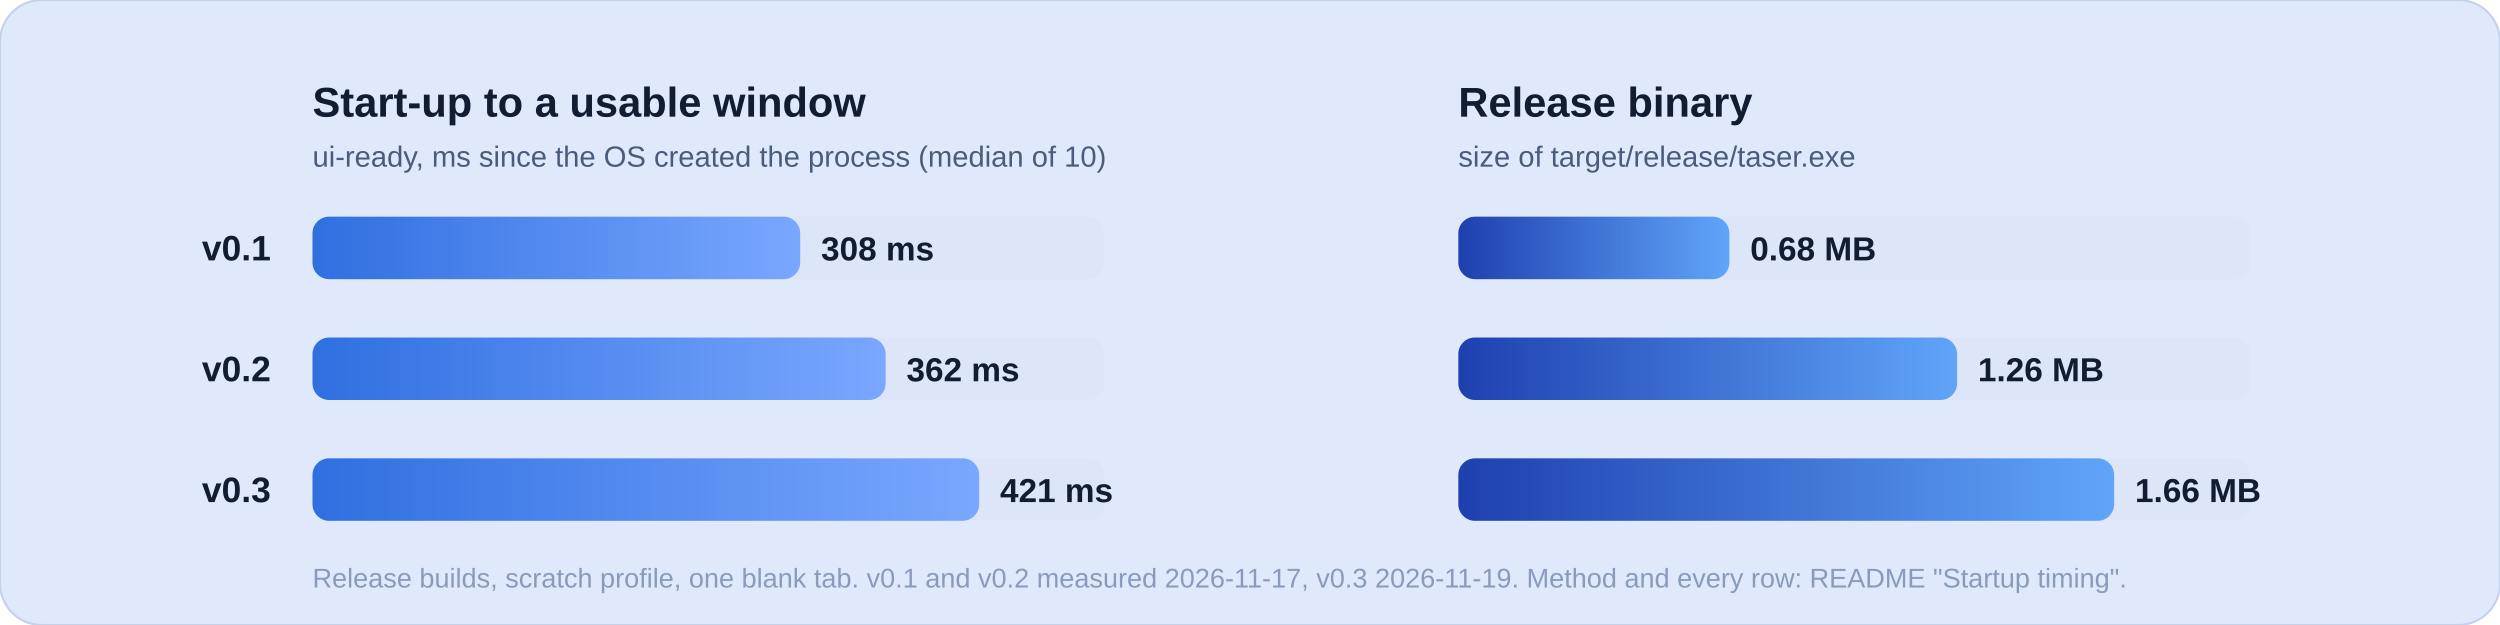
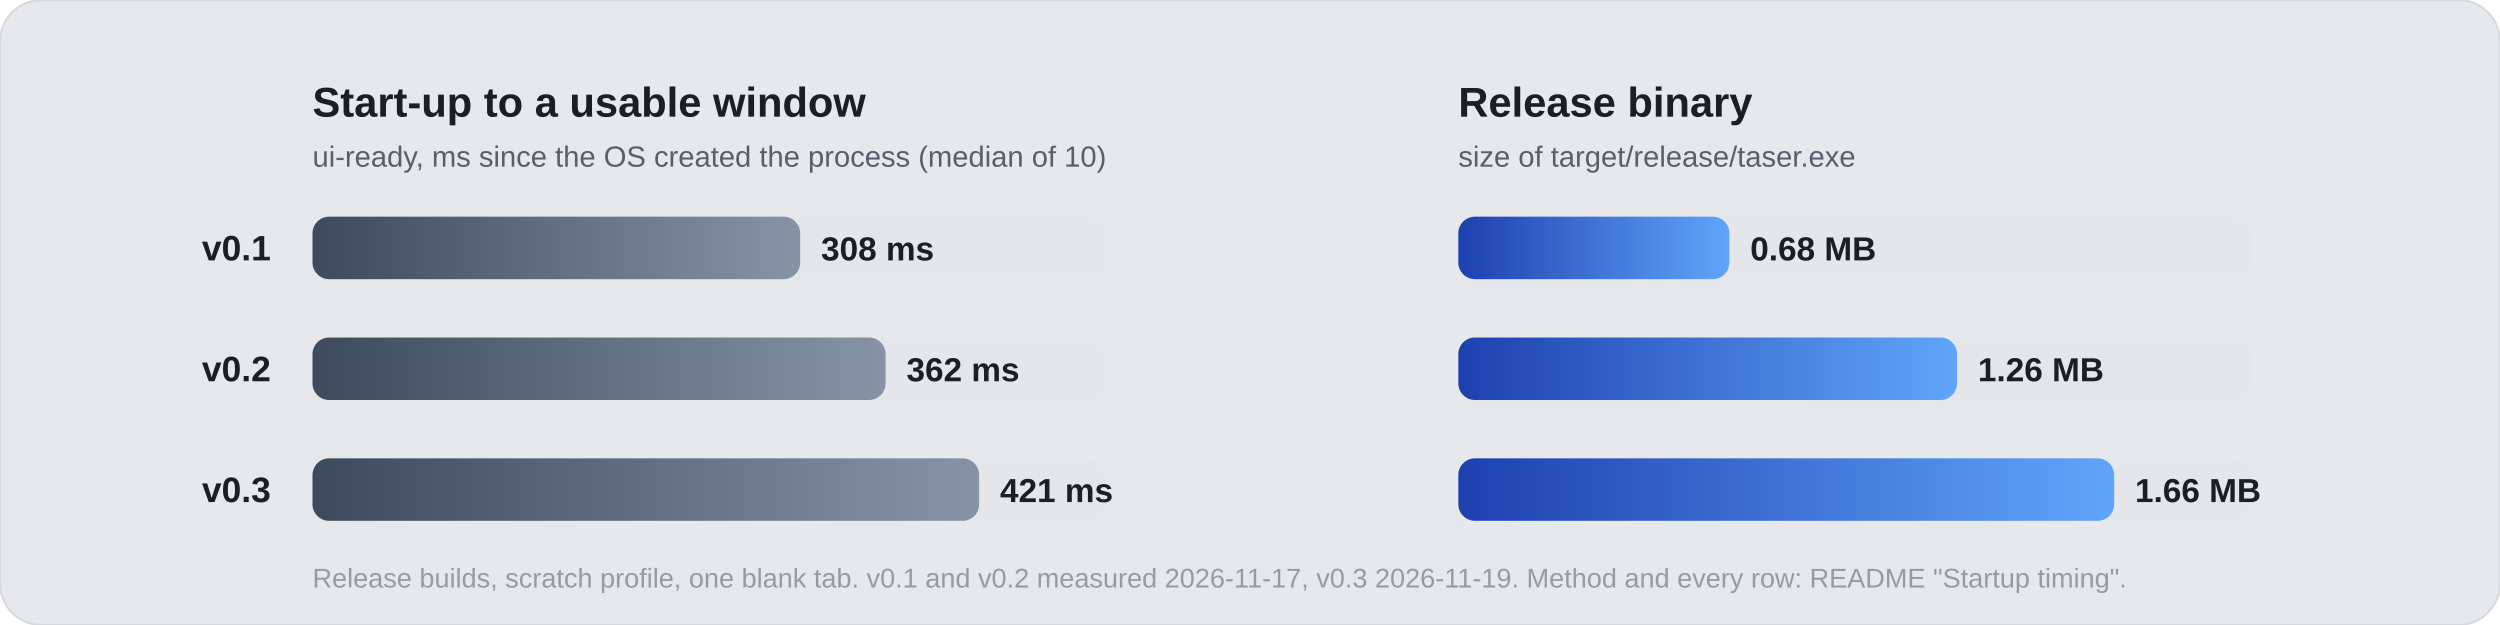
<svg xmlns="http://www.w3.org/2000/svg" width="1200" height="300" viewBox="0 0 1200 300" role="img" aria-label="Start-up to ui-ready: v0.1 308 ms, v0.2 362 ms, v0.3 421 ms. Binary: 0.68, 1.26 and 1.66 MB.">
  <style>
text{font-family:'Segoe UI Variable Display','Segoe UI',system-ui,-apple-system,'Helvetica Neue',Arial,sans-serif}
.grow{transform-box:fill-box;transform-origin:left center;animation:grow 1.1s cubic-bezier(.2,.8,.2,1) both}
@keyframes grow{from{transform:scaleX(0)}to{transform:scaleX(1)}}
.fade{animation:fade .5s ease-out both}
@keyframes fade{from{opacity:0}to{opacity:1}}
@media (prefers-reduced-motion: reduce){*{animation:none!important}}
</style>
  <defs>
    <linearGradient id="ga" x1="0" x2="1">
-       <stop offset="0" stop-color="#2f6fe0" />
-       <stop offset="1" stop-color="#7aa7ff" />
+       <stop offset="0" stop-color="#3d4a5c" />
+       <stop offset="1" stop-color="#8794a6" />
    </linearGradient>
    <linearGradient id="gb" x1="0" x2="1">
      <stop offset="0" stop-color="#1e40af" />
      <stop offset="1" stop-color="#60a5fa" />
    </linearGradient>
  </defs>
-   <rect width="1200" height="300" rx="20" fill="#dfe9fb" stroke="#c3d1ea" />
-   <text x="150" y="56" font-size="20" font-weight="700" fill="#121c33">Start-up to a usable window</text>
-   <text x="150" y="80" font-size="14" fill="#4b5b7c">ui-ready, ms since the OS created the process (median of 10)</text>
-   <text x="700" y="56" font-size="20" font-weight="700" fill="#121c33">Release binary</text>
-   <text x="700" y="80" font-size="14" fill="#4b5b7c">size of target/release/taser.exe</text>
-   <text x="130" y="125" text-anchor="end" font-size="17" font-weight="600" fill="#121c33">v0.1</text>
-   <rect x="150" y="104" width="380" height="30" rx="8" fill="#d9e3f6" opacity=".55" />
+   <rect width="1200" height="300" rx="20" fill="#e6e8eb" stroke="#d6d9de" />
+   <text x="150" y="56" font-size="20" font-weight="700" fill="#1b1f24">Start-up to a usable window</text>
+   <text x="150" y="80" font-size="14" fill="#575f69">ui-ready, ms since the OS created the process (median of 10)</text>
+   <text x="700" y="56" font-size="20" font-weight="700" fill="#1b1f24">Release binary</text>
+   <text x="700" y="80" font-size="14" fill="#575f69">size of target/release/taser.exe</text>
+   <text x="130" y="125" text-anchor="end" font-size="17" font-weight="600" fill="#1b1f24">v0.1</text>
+   <rect x="150" y="104" width="380" height="30" rx="8" fill="#e1e4e8" opacity=".55" />
  <rect class="grow" style="animation-delay:0.15s" x="150" y="104" width="234.1" height="30" rx="8" fill="url(#ga)" />
-   <text class="fade" style="animation-delay:0.75s" x="394.1" y="125" font-size="16" font-weight="600" fill="#121c33">308 ms</text>
-   <rect x="700" y="104" width="380" height="30" rx="8" fill="#d9e3f6" opacity=".55" />
+   <text class="fade" style="animation-delay:0.75s" x="394.1" y="125" font-size="16" font-weight="600" fill="#1b1f24">308 ms</text>
+   <rect x="700" y="104" width="380" height="30" rx="8" fill="#e1e4e8" opacity=".55" />
  <rect class="grow" style="animation-delay:0.35s" x="700" y="104" width="130.1" height="30" rx="8" fill="url(#gb)" />
-   <text class="fade" style="animation-delay:0.95s" x="840.1" y="125" font-size="16" font-weight="600" fill="#121c33">0.68 MB</text>
-   <text x="130" y="183" text-anchor="end" font-size="17" font-weight="600" fill="#121c33">v0.2</text>
-   <rect x="150" y="162" width="380" height="30" rx="8" fill="#d9e3f6" opacity=".55" />
+   <text class="fade" style="animation-delay:0.95s" x="840.1" y="125" font-size="16" font-weight="600" fill="#1b1f24">0.68 MB</text>
+   <text x="130" y="183" text-anchor="end" font-size="17" font-weight="600" fill="#1b1f24">v0.2</text>
+   <rect x="150" y="162" width="380" height="30" rx="8" fill="#e1e4e8" opacity=".55" />
  <rect class="grow" style="animation-delay:0.30s" x="150" y="162" width="275.1" height="30" rx="8" fill="url(#ga)" />
-   <text class="fade" style="animation-delay:0.90s" x="435.1" y="183" font-size="16" font-weight="600" fill="#121c33">362 ms</text>
-   <rect x="700" y="162" width="380" height="30" rx="8" fill="#d9e3f6" opacity=".55" />
+   <text class="fade" style="animation-delay:0.90s" x="435.1" y="183" font-size="16" font-weight="600" fill="#1b1f24">362 ms</text>
+   <rect x="700" y="162" width="380" height="30" rx="8" fill="#e1e4e8" opacity=".55" />
  <rect class="grow" style="animation-delay:0.50s" x="700" y="162" width="239.4" height="30" rx="8" fill="url(#gb)" />
-   <text class="fade" style="animation-delay:1.10s" x="949.4" y="183" font-size="16" font-weight="600" fill="#121c33">1.26 MB</text>
-   <text x="130" y="241" text-anchor="end" font-size="17" font-weight="600" fill="#121c33">v0.3</text>
-   <rect x="150" y="220" width="380" height="30" rx="8" fill="#d9e3f6" opacity=".55" />
+   <text class="fade" style="animation-delay:1.10s" x="949.4" y="183" font-size="16" font-weight="600" fill="#1b1f24">1.26 MB</text>
+   <text x="130" y="241" text-anchor="end" font-size="17" font-weight="600" fill="#1b1f24">v0.3</text>
+   <rect x="150" y="220" width="380" height="30" rx="8" fill="#e1e4e8" opacity=".55" />
  <rect class="grow" style="animation-delay:0.45s" x="150" y="220" width="320.0" height="30" rx="8" fill="url(#ga)" />
-   <text class="fade" style="animation-delay:1.05s" x="480.0" y="241" font-size="16" font-weight="600" fill="#121c33">421 ms</text>
-   <rect x="700" y="220" width="380" height="30" rx="8" fill="#d9e3f6" opacity=".55" />
+   <text class="fade" style="animation-delay:1.05s" x="480.0" y="241" font-size="16" font-weight="600" fill="#1b1f24">421 ms</text>
+   <rect x="700" y="220" width="380" height="30" rx="8" fill="#e1e4e8" opacity=".55" />
  <rect class="grow" style="animation-delay:0.65s" x="700" y="220" width="314.8" height="30" rx="8" fill="url(#gb)" />
-   <text class="fade" style="animation-delay:1.25s" x="1024.8" y="241" font-size="16" font-weight="600" fill="#121c33">1.66 MB</text>
-   <text x="150" y="282" font-size="13" fill="#8a9abb">Release builds, scratch profile, one blank tab. v0.1 and v0.2 measured 2026-11-17, v0.3 2026-11-19. Method and every row: README "Startup timing".</text>
+   <text class="fade" style="animation-delay:1.25s" x="1024.8" y="241" font-size="16" font-weight="600" fill="#1b1f24">1.66 MB</text>
+   <text x="150" y="282" font-size="13" fill="#959ba4">Release builds, scratch profile, one blank tab. v0.1 and v0.2 measured 2026-11-17, v0.3 2026-11-19. Method and every row: README "Startup timing".</text>
</svg>
